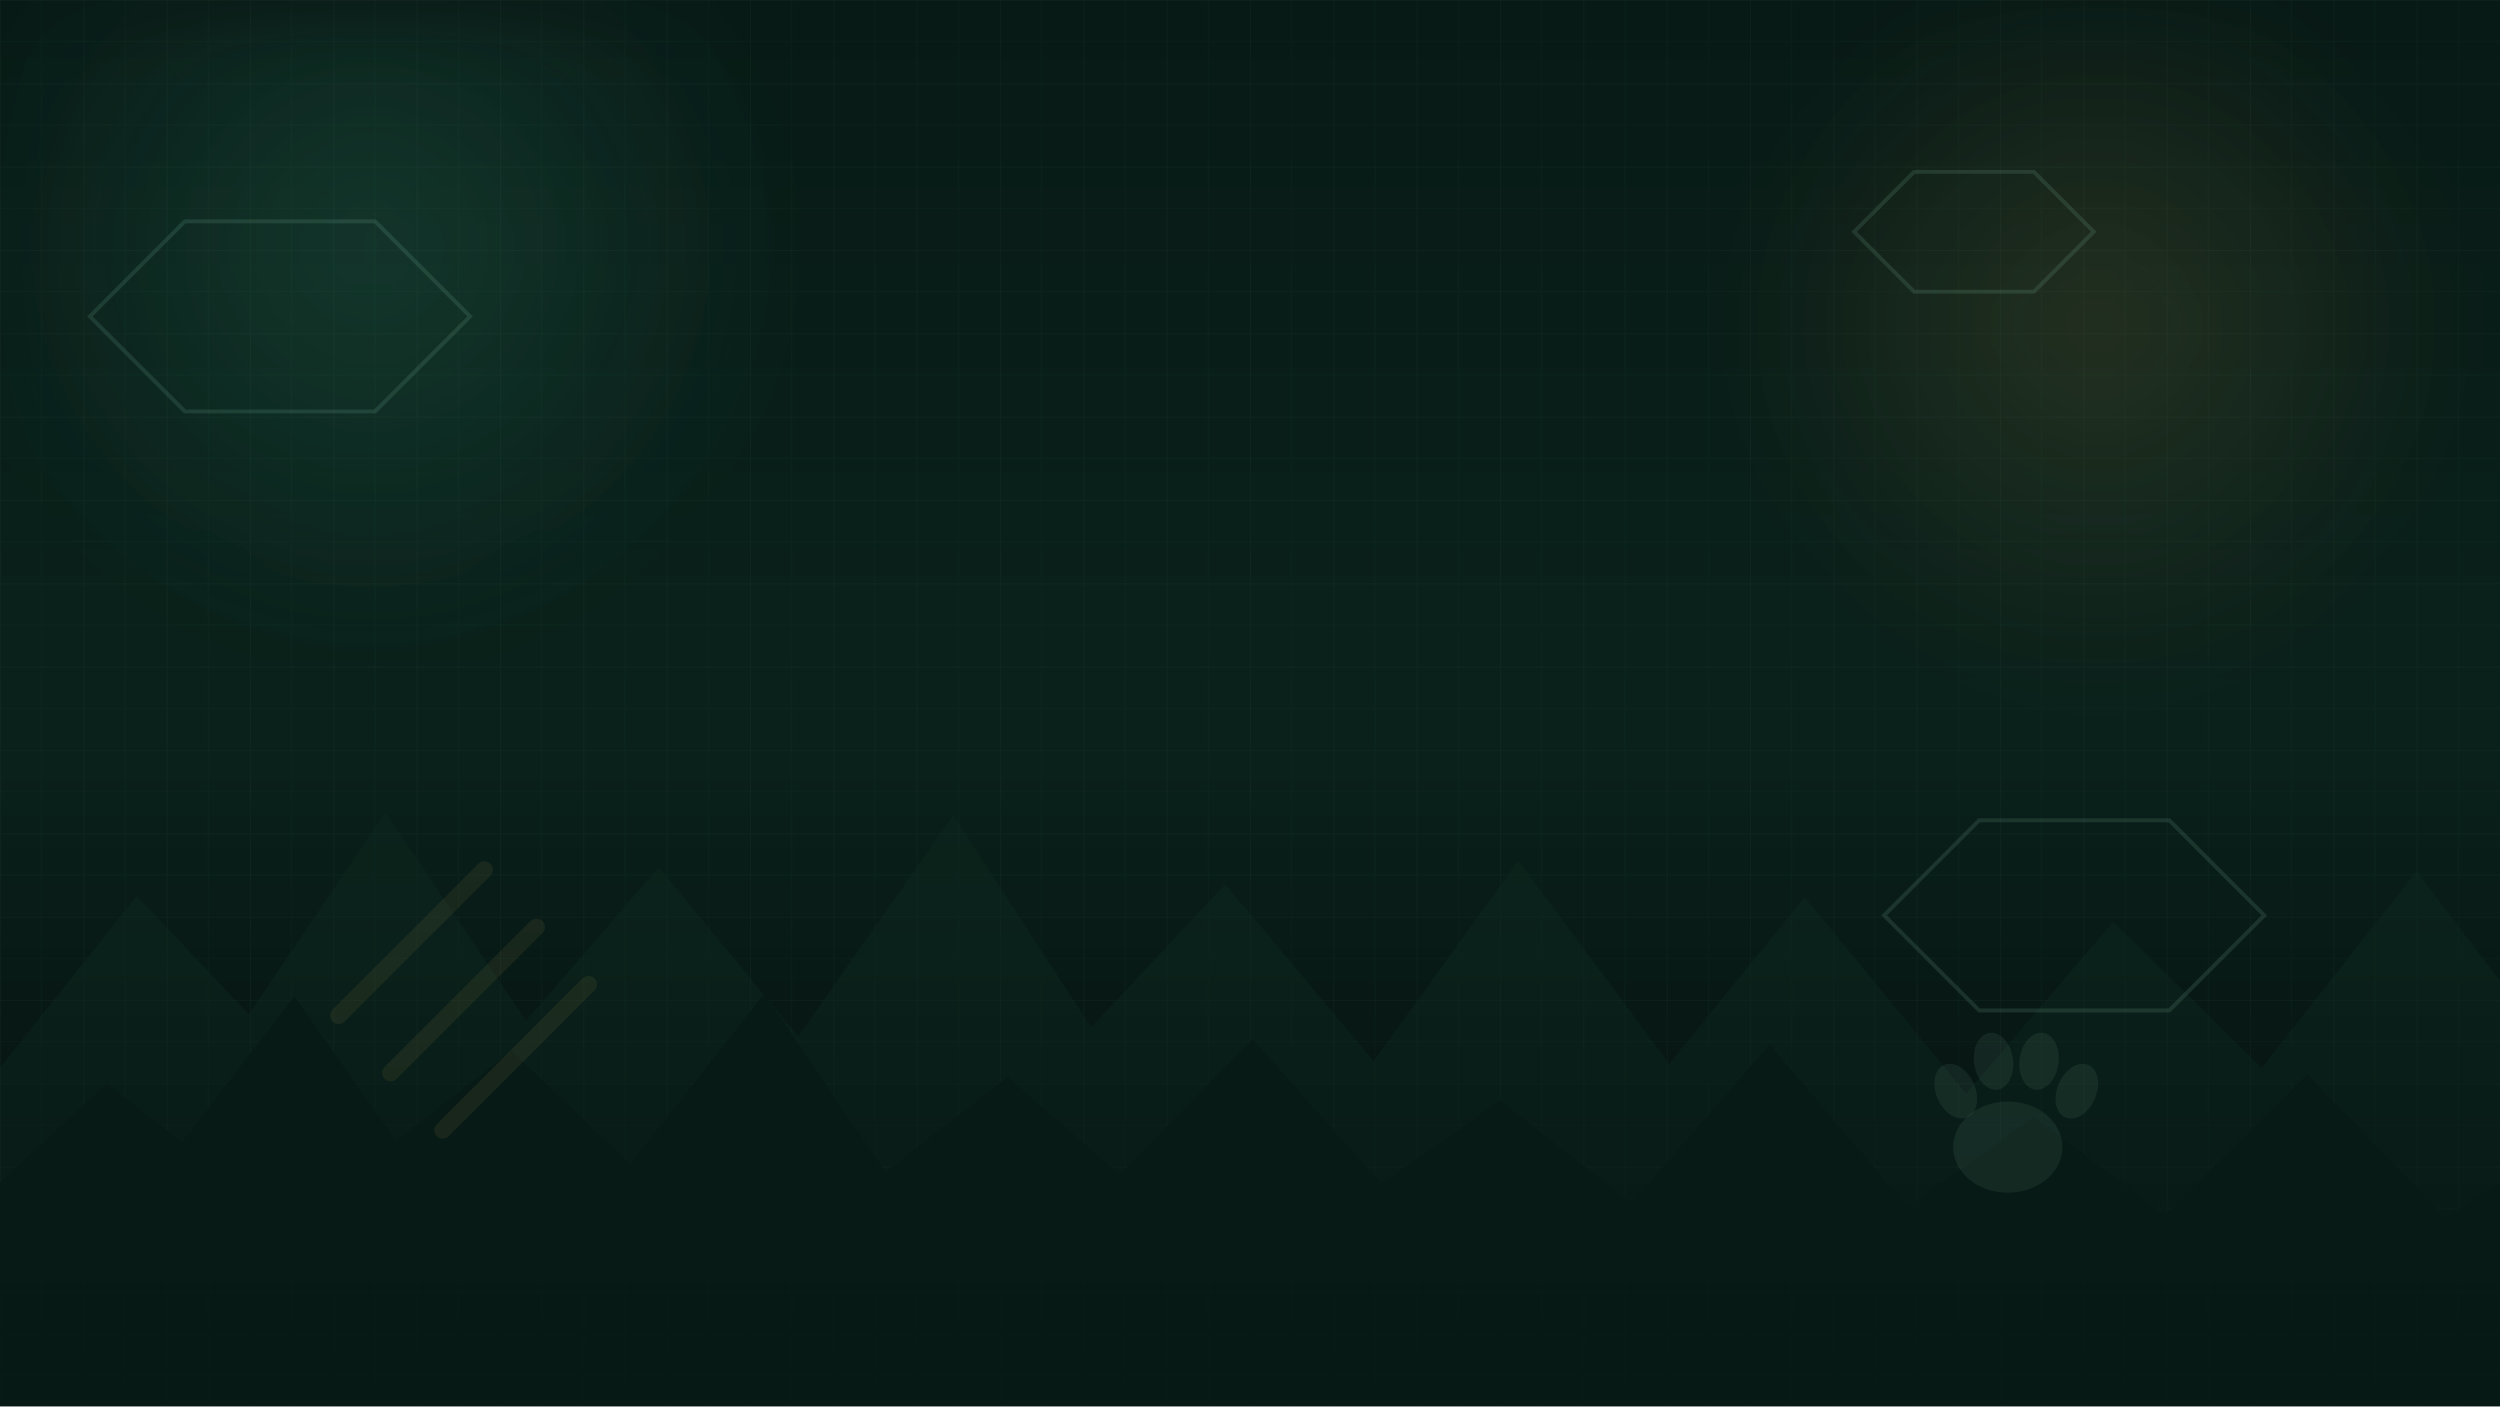
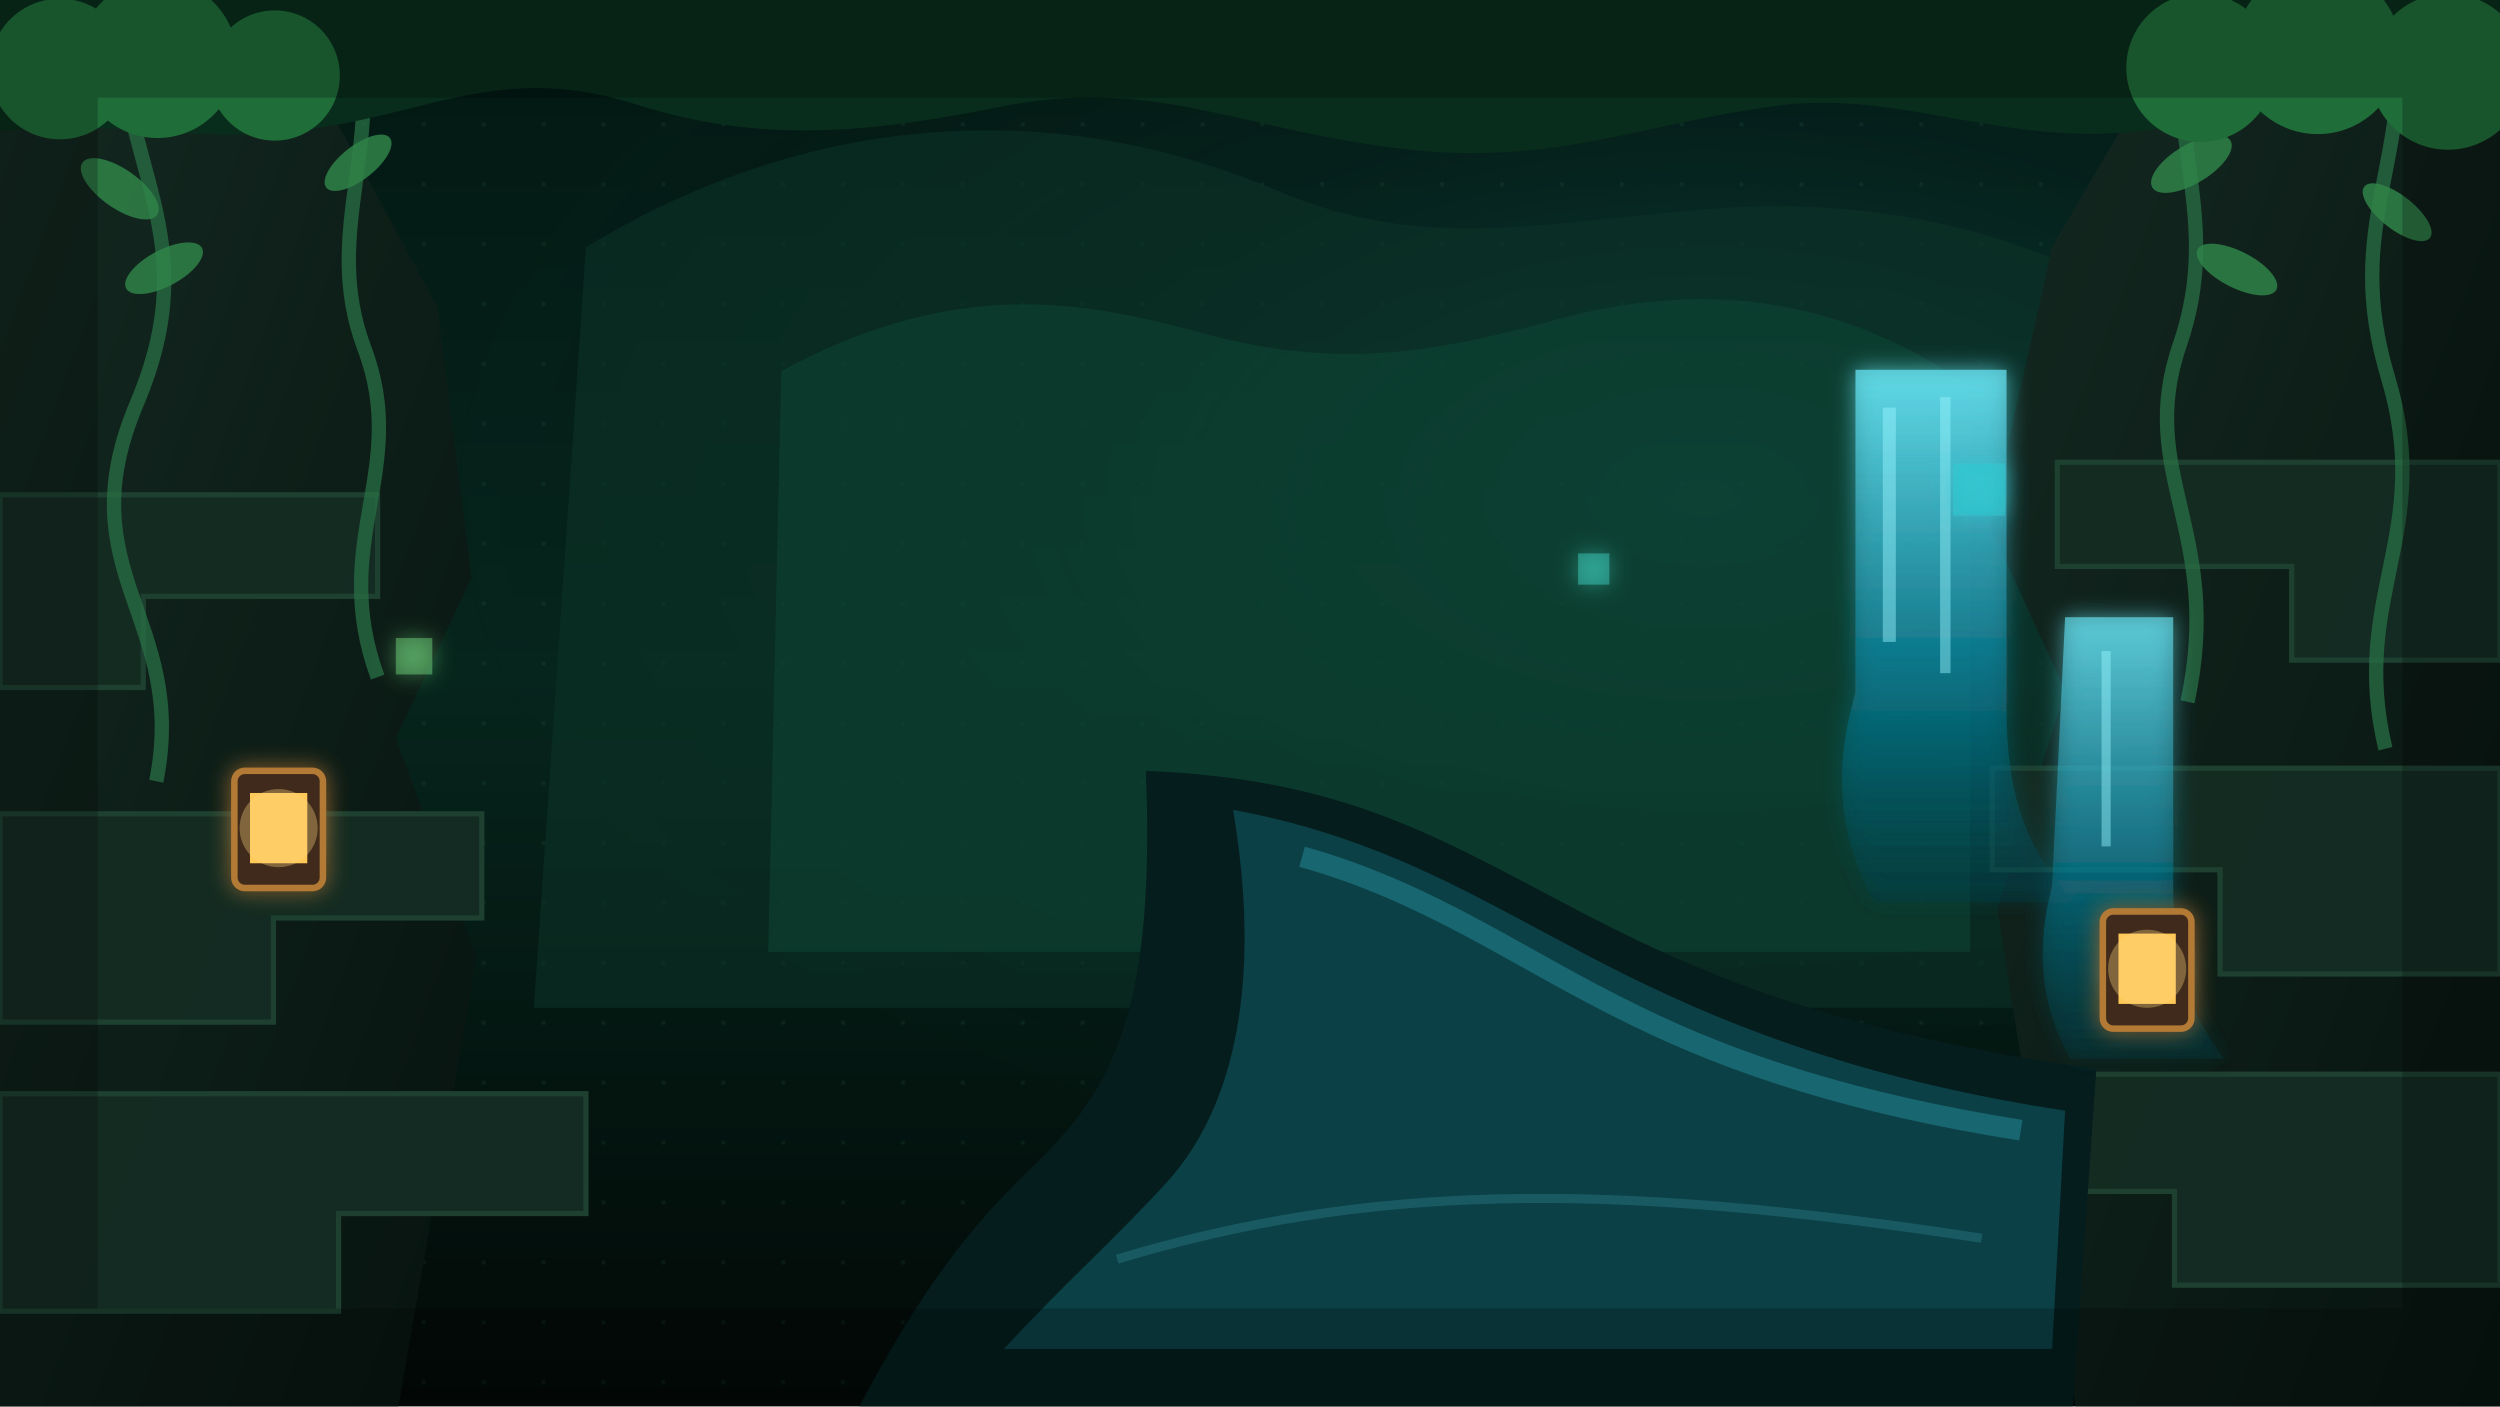
- <svg xmlns="http://www.w3.org/2000/svg" viewBox="0 0 1920 1080" preserveAspectRatio="xMidYMid slice">
+ <svg xmlns="http://www.w3.org/2000/svg" width="1920" height="1080" viewBox="0 0 1920 1080">
  <defs>
-     <linearGradient id="bg" x1="0" y1="0" x2="0" y2="1">
-       <stop offset="0" stop-color="#081a16" />
-       <stop offset="0.52" stop-color="#0a211b" />
-       <stop offset="1" stop-color="#050d0c" />
+     <linearGradient id="sky" x1="0" y1="0" x2="0" y2="1">
+       <stop stop-color="#031813" />
+       <stop offset=".48" stop-color="#06251c" />
+       <stop offset="1" stop-color="#020907" />
    </linearGradient>
-     <radialGradient id="glowA" cx="50%" cy="50%" r="50%">
-       <stop offset="0" stop-color="#49c793" stop-opacity="0.16" />
-       <stop offset="1" stop-color="#49c793" stop-opacity="0" />
+     <radialGradient id="mist" cx=".68" cy=".35" r=".55">
+       <stop stop-color="#2cc7d9" stop-opacity=".24" />
+       <stop offset=".48" stop-color="#156f72" stop-opacity=".07" />
+       <stop offset="1" stop-color="#00110d" stop-opacity="0" />
    </radialGradient>
-     <radialGradient id="glowB" cx="50%" cy="50%" r="50%">
-       <stop offset="0" stop-color="#ffd064" stop-opacity="0.11" />
-       <stop offset="1" stop-color="#ffd064" stop-opacity="0" />
-     </radialGradient>
-     <pattern id="grid" width="64" height="64" patternUnits="userSpaceOnUse">
-       <path d="M64 0H0V64" fill="none" stroke="#9ce2c5" stroke-opacity="0.045" />
-       <path d="M32 0V64M0 32H64" stroke="#9ce2c5" stroke-opacity="0.018" />
+     <linearGradient id="water" x1="0" y1="0" x2="0" y2="1">
+       <stop stop-color="#6beafa" stop-opacity=".9" />
+       <stop offset=".55" stop-color="#1285a0" stop-opacity=".7" />
+       <stop offset="1" stop-color="#073f4a" stop-opacity=".4" />
+     </linearGradient>
+     <linearGradient id="rock" x1="0" y1="0" x2="1" y2="1">
+       <stop stop-color="#132820" />
+       <stop offset="1" stop-color="#07130f" />
+     </linearGradient>
+     <filter id="glow">
+       <feGaussianBlur stdDeviation="8" result="b" />
+       <feMerge>
+         <feMergeNode in="b" />
+         <feMergeNode in="SourceGraphic" />
+       </feMerge>
+     </filter>
+     <pattern id="pix" width="46" height="46" patternUnits="userSpaceOnUse">
+       <rect x="2" y="2" width="3" height="3" fill="#75e9aa" opacity=".06" />
    </pattern>
-     <filter id="blur">
-       <feGaussianBlur stdDeviation="34" />
-     </filter>
  </defs>
-   <rect width="1920" height="1080" fill="url(#bg)" />
-   <rect width="1920" height="1080" fill="url(#grid)" />
-   <circle cx="285" cy="190" r="320" fill="url(#glowA)" filter="url(#blur)" />
-   <circle cx="1610" cy="250" r="280" fill="url(#glowB)" filter="url(#blur)" />
-   <g fill="#0d2a21" opacity="0.36">
-     <path d="M0 820 105 688l86 91 105-155 108 160 102-118 107 130 119-170 106 163 103-110 114 136 111-154 116 156 104-128 124 151 113-132 114 112 119-151 119 157 118-103 123 121v236H0Z" />
+   <rect width="1920" height="1080" fill="url(#sky)" />
+   <rect width="1920" height="1080" fill="url(#mist)" />
+   <rect width="1920" height="1080" fill="url(#pix)" />
+   <path d="M450 190c180-110 370-112 530-44 112 48 202 25 327 15 148-13 284 23 394 111v502H410z" fill="#0b3025" opacity=".64" />
+   <path d="M600 285c130-70 225-56 320-30 104 29 179 17 277-10 116-31 220-15 316 52v434H590z" fill="#0d4937" opacity=".48" />
+   <g fill="url(#rock)">
+     <path d="M0 96h260l76 140 26 208-58 123 62 168-60 345H0z" />
+     <path d="M1920 70h-274l-70 120-48 214 58 126-52 168 60 382h326z" />
  </g>
-   <g fill="#071a15" opacity="0.9">
-     <path d="M0 908 82 832l58 45 86-112 78 111 89-69 91 87 103-131 93 137 94-73 86 75 102-104 99 111 91-64 101 79 106-122 106 125 97-69 101 75 109-108 106 110 105-69 118 90v130H0Z" />
+   <g fill="#142c22" stroke="#1e4232" stroke-width="4" opacity=".96">
+     <path d="M0 380h290v78H110v70H0z" />
+     <path d="M0 625h370v80H210v80H0z" />
+     <path d="M0 840h450v92H260v75H0z" />
+     <path d="M1920 355h-340v80h180v72h160z" />
+     <path d="M1920 590h-390v78h175v80h215z" />
+     <path d="M1920 825h-470v90h220v72h250z" />
  </g>
-   <g opacity="0.12" fill="none" stroke="#a6edd0" stroke-width="3">
-     <path d="M142 170h146l73 73-73 73H142l-73-73Z" />
-     <path d="M1520 630h146l73 73-73 73h-146l-73-73Z" />
-     <path d="M1470 132h92l46 46-46 46h-92l-46-46Z" />
+   <g stroke="#286f44" stroke-width="11" fill="none" opacity=".75">
+     <path d="M90 0c0 130 70 180 15 310s40 165 15 290" />
+     <path d="M270 0c30 110-25 175 10 268s-28 148 10 252" />
+     <path d="M1680 0c-20 108 28 166-6 265s34 143 6 274" />
+     <path d="M1840 0c15 126-42 170-6 290s-30 168-2 285" />
  </g>
-   <g transform="translate(1490 795)" fill="#b3efd4" fill-opacity="0.075">
-     <ellipse cx="52" cy="86" rx="42" ry="35" />
-     <ellipse cx="12" cy="43" rx="15" ry="22" transform="rotate(-24 12 43)" />
-     <ellipse cx="41" cy="20" rx="15" ry="22" transform="rotate(-8 41 20)" />
-     <ellipse cx="76" cy="20" rx="15" ry="22" transform="rotate(8 76 20)" />
-     <ellipse cx="105" cy="43" rx="15" ry="22" transform="rotate(24 105 43)" />
+   <g fill="#2f8248" opacity=".85">
+     <ellipse cx="92" cy="145" rx="35" ry="15" transform="rotate(35 92 145)" />
+     <ellipse cx="126" cy="206" rx="33" ry="14" transform="rotate(-28 126 206)" />
+     <ellipse cx="275" cy="125" rx="31" ry="13" transform="rotate(-38 275 125)" />
+     <ellipse cx="1683" cy="126" rx="35" ry="15" transform="rotate(-31 1683 126)" />
+     <ellipse cx="1718" cy="207" rx="34" ry="14" transform="rotate(27 1718 207)" />
+     <ellipse cx="1841" cy="163" rx="32" ry="13" transform="rotate(38 1841 163)" />
  </g>
-   <g opacity="0.07" stroke="#ffd36b" stroke-width="13" stroke-linecap="round">
-     <path d="M260 780 372 668" />
-     <path d="M300 824 412 712" />
-     <path d="M340 868 452 756" />
+   <path d="M880 592c148 6 219 48 320 101 105 56 210 100 410 128l-18 259H660c39-73 74-127 128-179 62-59 100-114 92-309z" fill="#051d1d" />
+   <path d="M947 622c126 23 205 79 302 127 89 44 192 82 337 104l-10 183H771c46-50 87-86 126-129 52-58 72-155 50-285z" fill="#0d4851" opacity=".8" />
+   <path d="M1000 658c100 28 167 79 256 122 77 38 170 68 296 88" fill="none" stroke="#39c8d8" stroke-width="16" opacity=".28" />
+   <path d="M858 967c190-57 371-61 664-16" fill="none" stroke="#6beafa" stroke-width="7" opacity=".15" />
+   <g filter="url(#glow)">
+     <path d="M1425 284h116v260c0 74 19 112 52 149h-154c-29-56-30-106-14-161z" fill="url(#water)" opacity=".78" />
+     <path d="M1586 474h83v206c0 64 14 100 39 133h-118c-24-42-26-88-14-132z" fill="url(#water)" opacity=".68" />
  </g>
+   <g fill="#9af6ff" opacity=".45">
+     <rect x="1446" y="313" width="10" height="180" />
+     <rect x="1490" y="305" width="8" height="212" />
+     <rect x="1614" y="500" width="7" height="150" />
+   </g>
+   <g filter="url(#glow)">
+     <g transform="translate(180 592)">
+       <rect width="68" height="90" rx="8" fill="#3f2a1a" stroke="#b37a36" stroke-width="5" />
+       <rect x="12" y="17" width="44" height="54" fill="#ffc95a" />
+       <circle cx="34" cy="44" r="30" fill="#ffd77f" opacity=".34" />
+     </g>
+     <g transform="translate(1615 700)">
+       <rect width="68" height="90" rx="8" fill="#3f2a1a" stroke="#b37a36" stroke-width="5" />
+       <rect x="12" y="17" width="44" height="54" fill="#ffc95a" />
+       <circle cx="34" cy="44" r="30" fill="#ffd77f" opacity=".34" />
+     </g>
+   </g>
+   <g filter="url(#glow)">
+     <rect x="1500" y="356" width="40" height="40" fill="#32cad3" opacity=".55" />
+     <rect x="304" y="490" width="28" height="28" fill="#79e787" opacity=".42" />
+     <rect x="1212" y="425" width="24" height="24" fill="#43d9c9" opacity=".44" />
+   </g>
+   <path d="M0 0h1920v92c-120-22-185-1-279 9-103 11-184-32-275-20-108 14-177 49-299 32-122-16-183-54-299-31-99 20-183 29-280-2-104-33-160 9-258 20C142 111 85 90 0 101z" fill="#092d1c" />
+   <g fill="#1f6d38">
+     <circle cx="46" cy="53" r="54" />
+     <circle cx="121" cy="45" r="61" />
+     <circle cx="211" cy="58" r="50" />
+     <circle cx="1690" cy="52" r="57" />
+     <circle cx="1780" cy="39" r="64" />
+     <circle cx="1880" cy="55" r="60" />
+   </g>
+   <rect width="1920" height="1080" fill="none" stroke="#000" stroke-width="150" opacity=".22" />
</svg>
